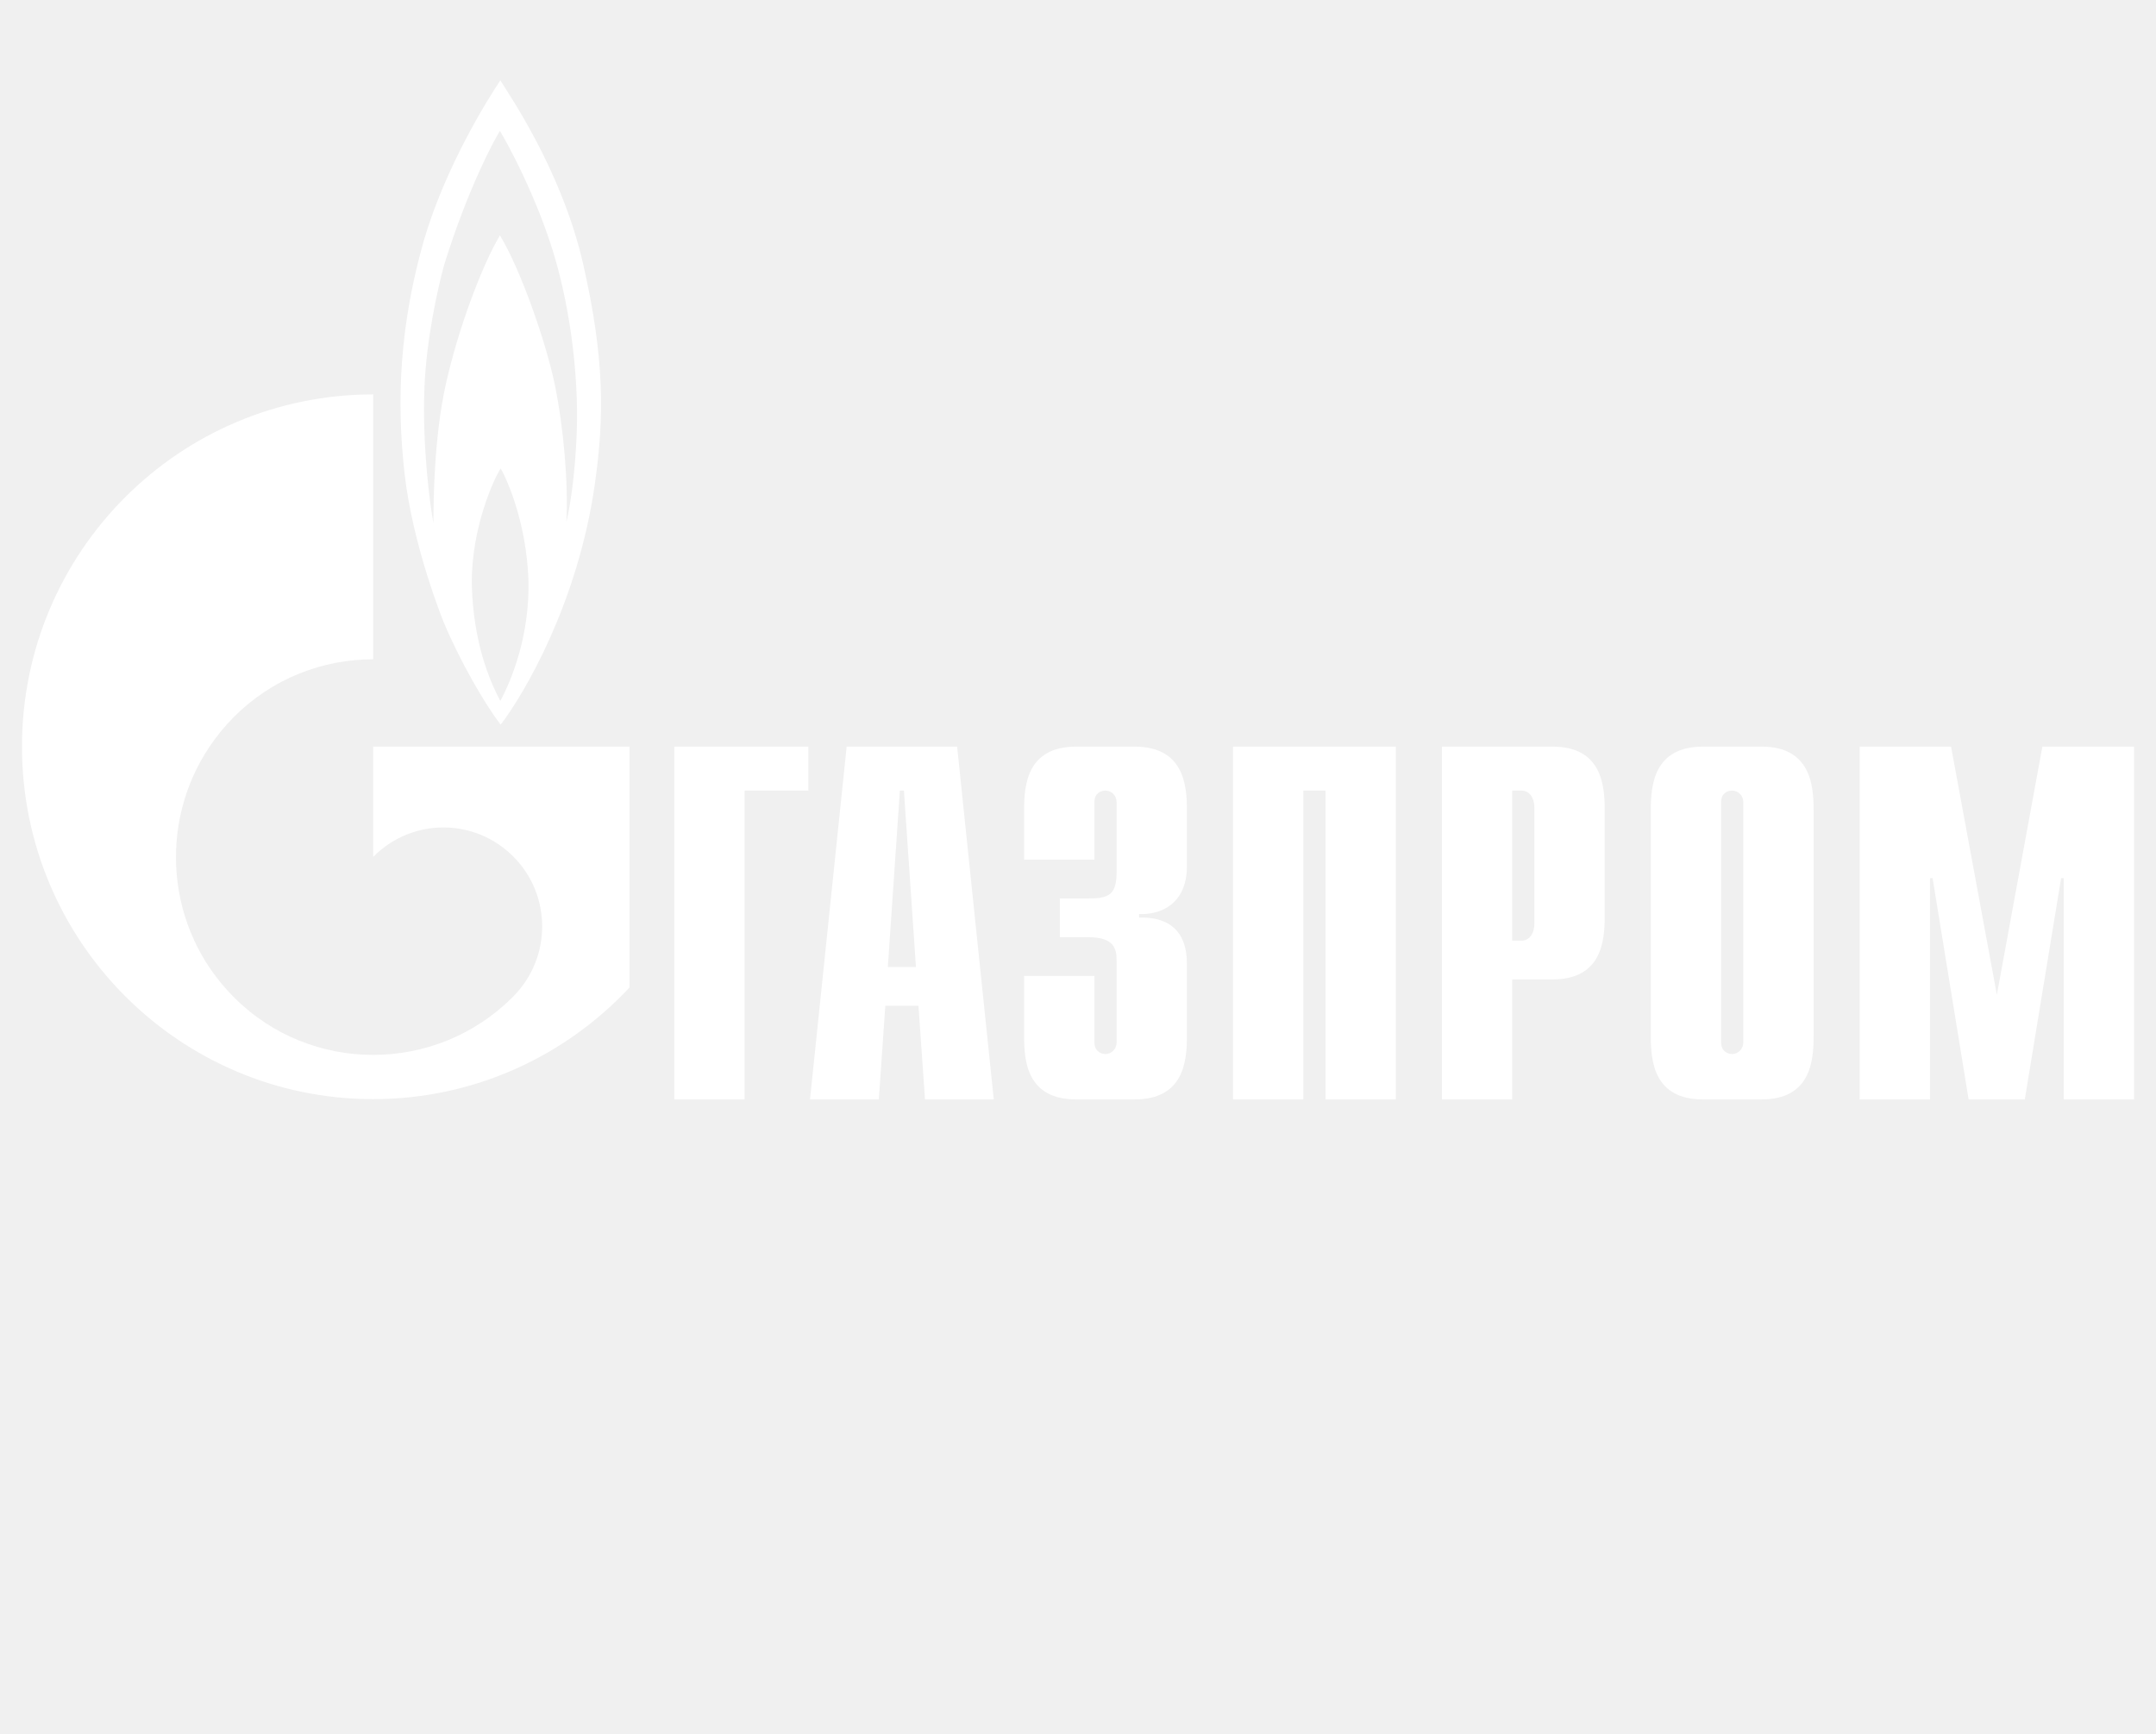
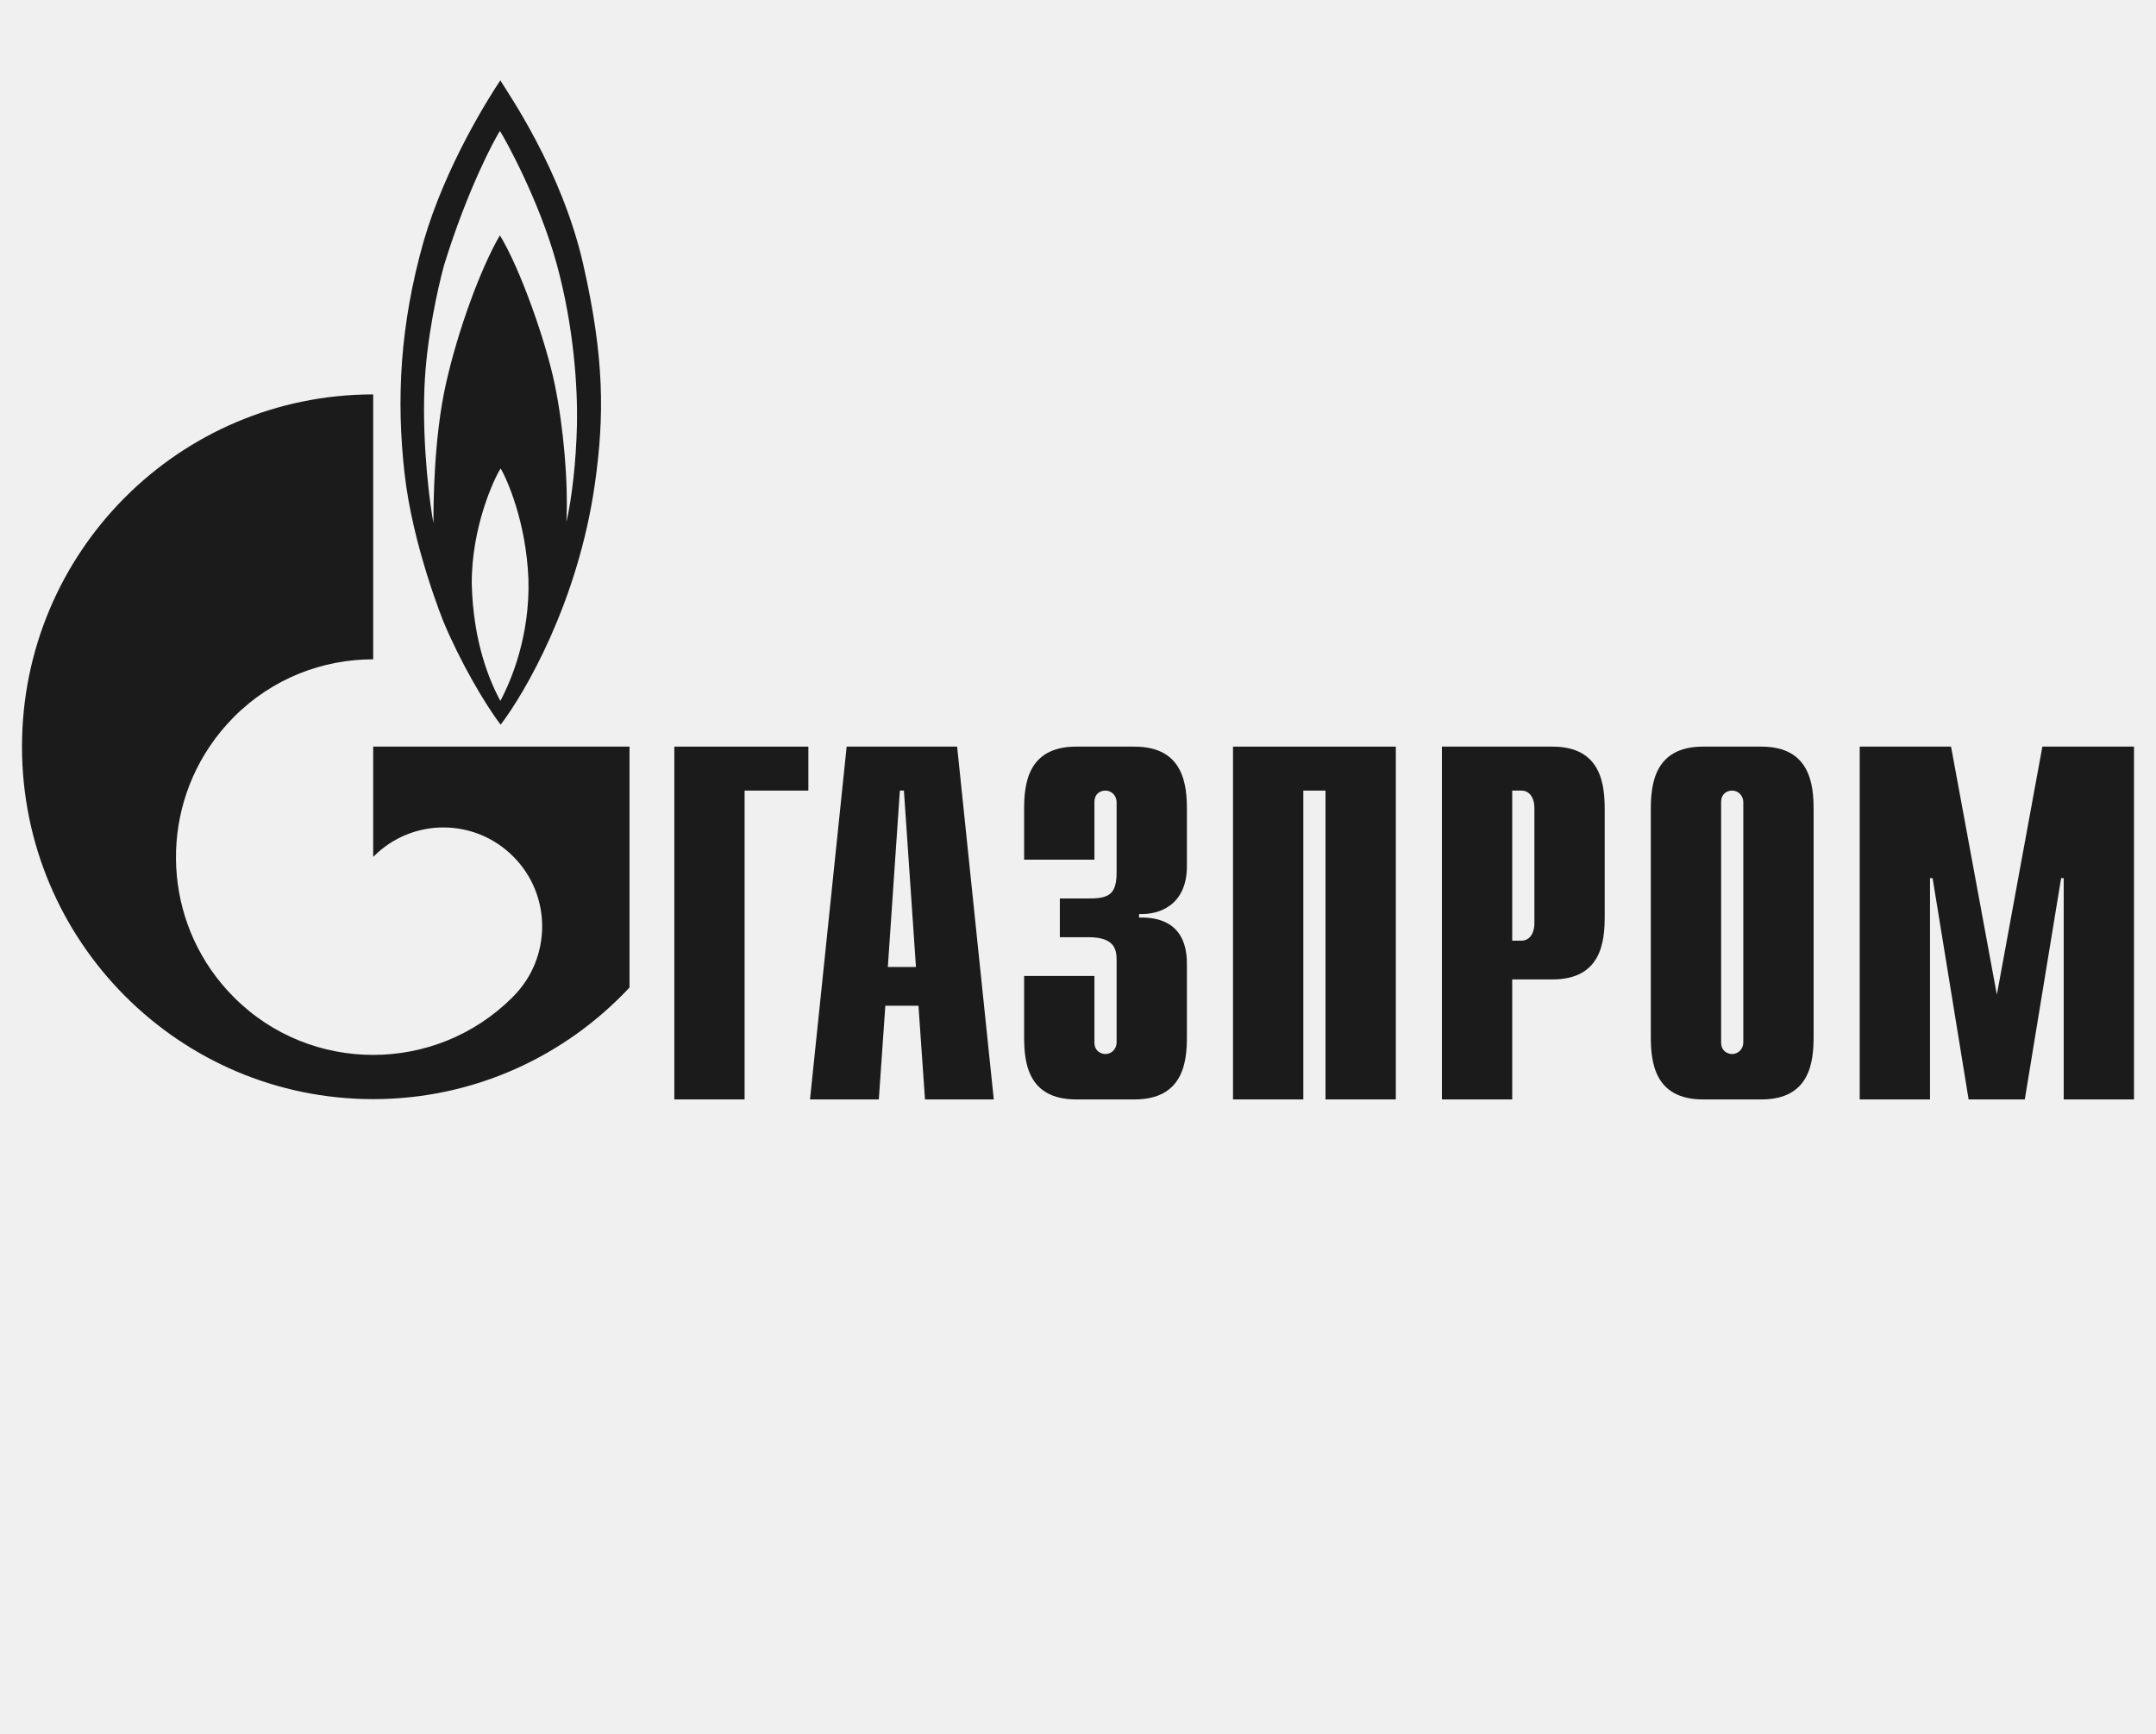
<svg xmlns="http://www.w3.org/2000/svg" width="296" height="238" viewBox="0 0 296 238" fill="none">
-   <path d="M92.579 102.522H110.982V108.558H102.227V150.967H92.579V102.522Z" fill="white" />
-   <path d="M121.892 132.78L123.545 108.558H124.099L125.753 132.78H121.892ZM111.207 150.967H120.654L121.548 138.101H126.097L126.995 150.967H136.437L131.406 102.522H116.239L111.207 150.967Z" fill="white" />
-   <path d="M150.255 134.011V143.144C150.255 144.375 151.204 144.732 151.758 144.732C152.668 144.732 153.301 143.978 153.301 143.144V131.867C153.301 130.358 153.024 128.69 149.424 128.69H145.508V123.369H149.582C152.312 123.369 153.301 122.734 153.301 119.756V110.146C153.301 109.312 152.668 108.558 151.758 108.558C151.204 108.558 150.255 108.875 150.255 110.146V118.048H140.603V111.178C140.603 107.803 140.998 102.522 147.763 102.522H155.753C162.518 102.522 162.953 107.803 162.953 111.178V118.922C162.953 124.203 159.274 125.632 156.386 125.513V125.99C162.874 125.831 162.953 130.834 162.953 132.542V142.31C162.953 145.725 162.518 150.967 155.753 150.967H147.763C140.998 150.967 140.603 145.725 140.603 142.31V134.011H150.255Z" fill="white" />
-   <path d="M169.282 102.522H191.633V150.967H181.98V108.558H178.934V150.967H169.282V102.522Z" fill="white" />
-   <path d="M207.614 129.167V108.558H208.88C209.909 108.558 210.66 109.431 210.66 110.98V126.744C210.66 128.293 209.909 129.167 208.88 129.167H207.614ZM197.962 150.967H207.614V134.487H213.152C219.877 134.487 220.312 129.246 220.312 125.831V111.178C220.312 107.803 219.877 102.522 213.152 102.522H197.962V150.967Z" fill="white" />
-   <path d="M239.34 143.144C239.34 143.978 238.707 144.732 237.797 144.732C237.243 144.732 236.294 144.375 236.294 143.144V110.146C236.294 108.875 237.243 108.558 237.797 108.558C238.707 108.558 239.34 109.312 239.34 110.146V143.144ZM226.642 142.31C226.642 145.725 227.077 150.967 233.802 150.967H241.832C248.557 150.967 248.992 145.725 248.992 142.31V111.178C248.992 107.803 248.557 102.522 241.832 102.522H233.802C227.077 102.522 226.642 107.803 226.642 111.178V142.31Z" fill="white" />
-   <path d="M280.401 102.522H292.981V150.967H283.329V120.589H282.973L277.988 150.967H270.274L265.33 120.589H264.974V150.967H255.321V102.522H267.861L274.151 136.592L280.401 102.522Z" fill="white" />
-   <path d="M80.07 36.288C77.115 23.303 69.71 12.741 68.689 11.033C67.075 13.455 61.169 22.787 58.167 33.111C54.887 44.666 54.405 54.911 55.536 64.958C56.66 75.044 60.904 85.408 60.904 85.408C63.159 90.808 66.537 96.645 68.737 99.504C71.961 95.295 79.37 82.747 81.68 66.387C82.966 57.254 83.021 49.273 80.07 36.288ZM68.689 96.248C67.237 93.508 64.983 88.306 64.769 80.206C64.714 72.423 67.827 65.712 68.737 64.322C69.548 65.712 72.23 71.549 72.55 79.531C72.768 87.314 70.189 93.468 68.689 96.248ZM79.212 58.326C79.101 63.29 78.512 68.531 77.76 71.668C78.029 66.268 77.384 58.684 76.15 52.727C74.916 46.811 71.423 36.884 68.634 32.317C66.059 36.685 62.886 45.262 61.225 52.688C59.555 60.113 59.508 69.127 59.508 71.827C59.065 69.564 57.957 61.423 58.27 53.283C58.531 46.572 60.097 39.623 60.956 36.447C64.231 25.845 67.938 19.054 68.634 17.982C69.33 19.054 73.998 27.433 76.419 36.209C78.828 44.984 79.315 53.402 79.212 58.326Z" fill="white" />
-   <path d="M73.701 102.522H51.236V117.651C51.256 117.651 51.272 117.611 51.292 117.611C56.584 112.29 65.169 112.29 70.466 117.611C75.758 122.893 75.758 131.509 70.466 136.83C70.442 136.87 70.418 136.87 70.394 136.91C70.367 136.91 70.339 136.949 70.315 136.989C65.034 142.231 58.135 144.852 51.236 144.852C44.306 144.852 37.375 142.231 32.09 136.91C22.77 127.578 21.666 113.085 28.771 102.522C29.728 101.093 30.832 99.742 32.09 98.472C37.375 93.151 44.306 90.53 51.236 90.53V54.157C24.606 54.157 3.019 75.798 3.019 102.522C3.019 129.246 24.606 150.927 51.236 150.927C65.121 150.927 77.63 145.01 86.427 135.599V102.522H73.701Z" fill="white" />
+   <path d="M92.579 102.522H110.982V108.558H102.227V150.967H92.579V102.522Z" fill="#1B1B1B" />
+   <path d="M121.892 132.78L123.545 108.558H124.099L125.753 132.78H121.892ZM111.207 150.967H120.654L121.548 138.101H126.097L126.995 150.967H136.437L131.406 102.522H116.239L111.207 150.967Z" fill="#1B1B1B" />
+   <path d="M150.255 134.011V143.144C150.255 144.375 151.204 144.732 151.758 144.732C152.668 144.732 153.301 143.978 153.301 143.144V131.867C153.301 130.358 153.024 128.69 149.424 128.69H145.508V123.369H149.582C152.312 123.369 153.301 122.734 153.301 119.756V110.146C153.301 109.312 152.668 108.558 151.758 108.558C151.204 108.558 150.255 108.875 150.255 110.146V118.048H140.603V111.178C140.603 107.803 140.998 102.522 147.763 102.522H155.753C162.518 102.522 162.953 107.803 162.953 111.178V118.922C162.953 124.203 159.274 125.632 156.386 125.513V125.99C162.874 125.831 162.953 130.834 162.953 132.542V142.31C162.953 145.725 162.518 150.967 155.753 150.967H147.763C140.998 150.967 140.603 145.725 140.603 142.31V134.011H150.255Z" fill="#1B1B1B" />
+   <path d="M169.282 102.522H191.633V150.967H181.98V108.558H178.934V150.967H169.282V102.522Z" fill="#1B1B1B" />
+   <path d="M207.614 129.167V108.558H208.88C209.909 108.558 210.66 109.431 210.66 110.98V126.744C210.66 128.293 209.909 129.167 208.88 129.167H207.614ZM197.962 150.967H207.614V134.487H213.152C219.877 134.487 220.312 129.246 220.312 125.831V111.178C220.312 107.803 219.877 102.522 213.152 102.522H197.962V150.967Z" fill="#1B1B1B" />
+   <path d="M239.34 143.144C239.34 143.978 238.707 144.732 237.797 144.732C237.243 144.732 236.294 144.375 236.294 143.144V110.146C236.294 108.875 237.243 108.558 237.797 108.558C238.707 108.558 239.34 109.312 239.34 110.146V143.144ZM226.642 142.31C226.642 145.725 227.077 150.967 233.802 150.967H241.832C248.557 150.967 248.992 145.725 248.992 142.31V111.178C248.992 107.803 248.557 102.522 241.832 102.522H233.802C227.077 102.522 226.642 107.803 226.642 111.178V142.31Z" fill="#1B1B1B" />
+   <path d="M280.401 102.522H292.981V150.967H283.329V120.589H282.973L277.988 150.967H270.274L265.33 120.589H264.974V150.967H255.321V102.522H267.861L274.151 136.592L280.401 102.522Z" fill="#1B1B1B" />
+   <path d="M80.07 36.288C77.115 23.303 69.71 12.741 68.689 11.033C67.075 13.455 61.169 22.787 58.167 33.111C54.887 44.666 54.405 54.911 55.536 64.958C56.66 75.044 60.904 85.408 60.904 85.408C63.159 90.808 66.537 96.645 68.737 99.504C71.961 95.295 79.37 82.747 81.68 66.387C82.966 57.254 83.021 49.273 80.07 36.288ZM68.689 96.248C67.237 93.508 64.983 88.306 64.769 80.206C64.714 72.423 67.827 65.712 68.737 64.322C69.548 65.712 72.23 71.549 72.55 79.531C72.768 87.314 70.189 93.468 68.689 96.248ZM79.212 58.326C79.101 63.29 78.512 68.531 77.76 71.668C78.029 66.268 77.384 58.684 76.15 52.727C74.916 46.811 71.423 36.884 68.634 32.317C66.059 36.685 62.886 45.262 61.225 52.688C59.555 60.113 59.508 69.127 59.508 71.827C59.065 69.564 57.957 61.423 58.27 53.283C58.531 46.572 60.097 39.623 60.956 36.447C64.231 25.845 67.938 19.054 68.634 17.982C69.33 19.054 73.998 27.433 76.419 36.209C78.828 44.984 79.315 53.402 79.212 58.326Z" fill="#1B1B1B" />
+   <path d="M73.701 102.522H51.236V117.651C51.256 117.651 51.272 117.611 51.292 117.611C56.584 112.29 65.169 112.29 70.466 117.611C75.758 122.893 75.758 131.509 70.466 136.83C70.442 136.87 70.418 136.87 70.394 136.91C70.367 136.91 70.339 136.949 70.315 136.989C65.034 142.231 58.135 144.852 51.236 144.852C44.306 144.852 37.375 142.231 32.09 136.91C22.77 127.578 21.666 113.085 28.771 102.522C29.728 101.093 30.832 99.742 32.09 98.472C37.375 93.151 44.306 90.53 51.236 90.53V54.157C24.606 54.157 3.019 75.798 3.019 102.522C3.019 129.246 24.606 150.927 51.236 150.927C65.121 150.927 77.63 145.01 86.427 135.599V102.522H73.701Z" fill="#1B1B1B" />
</svg>
